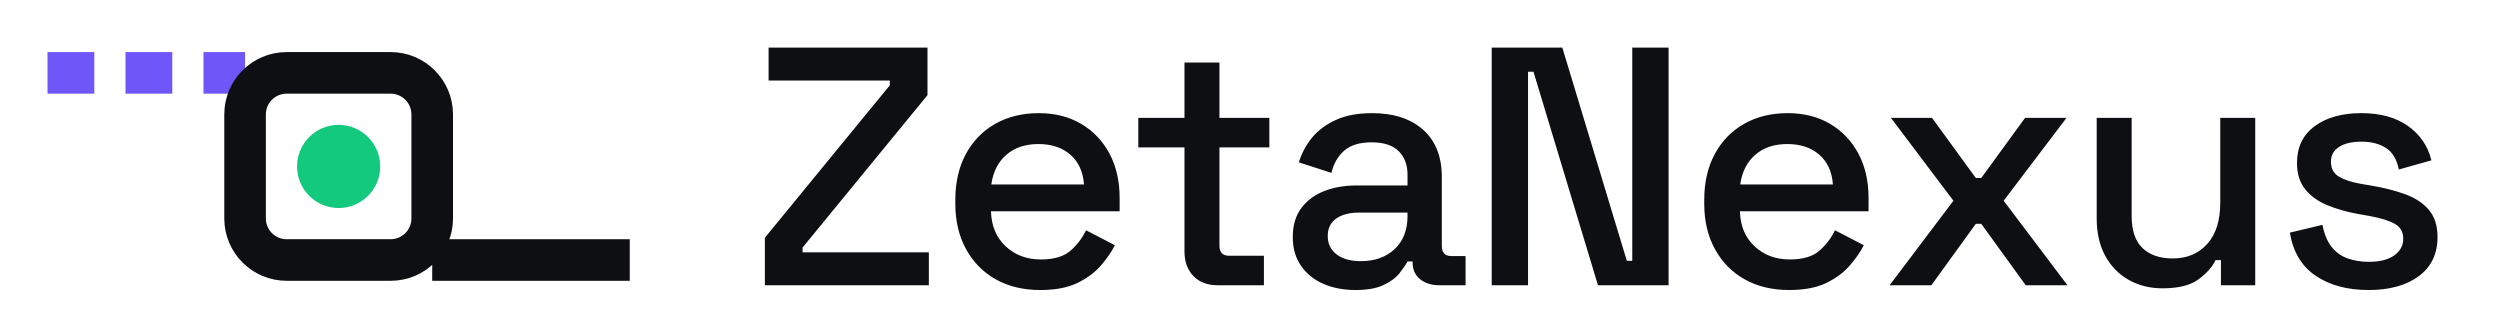
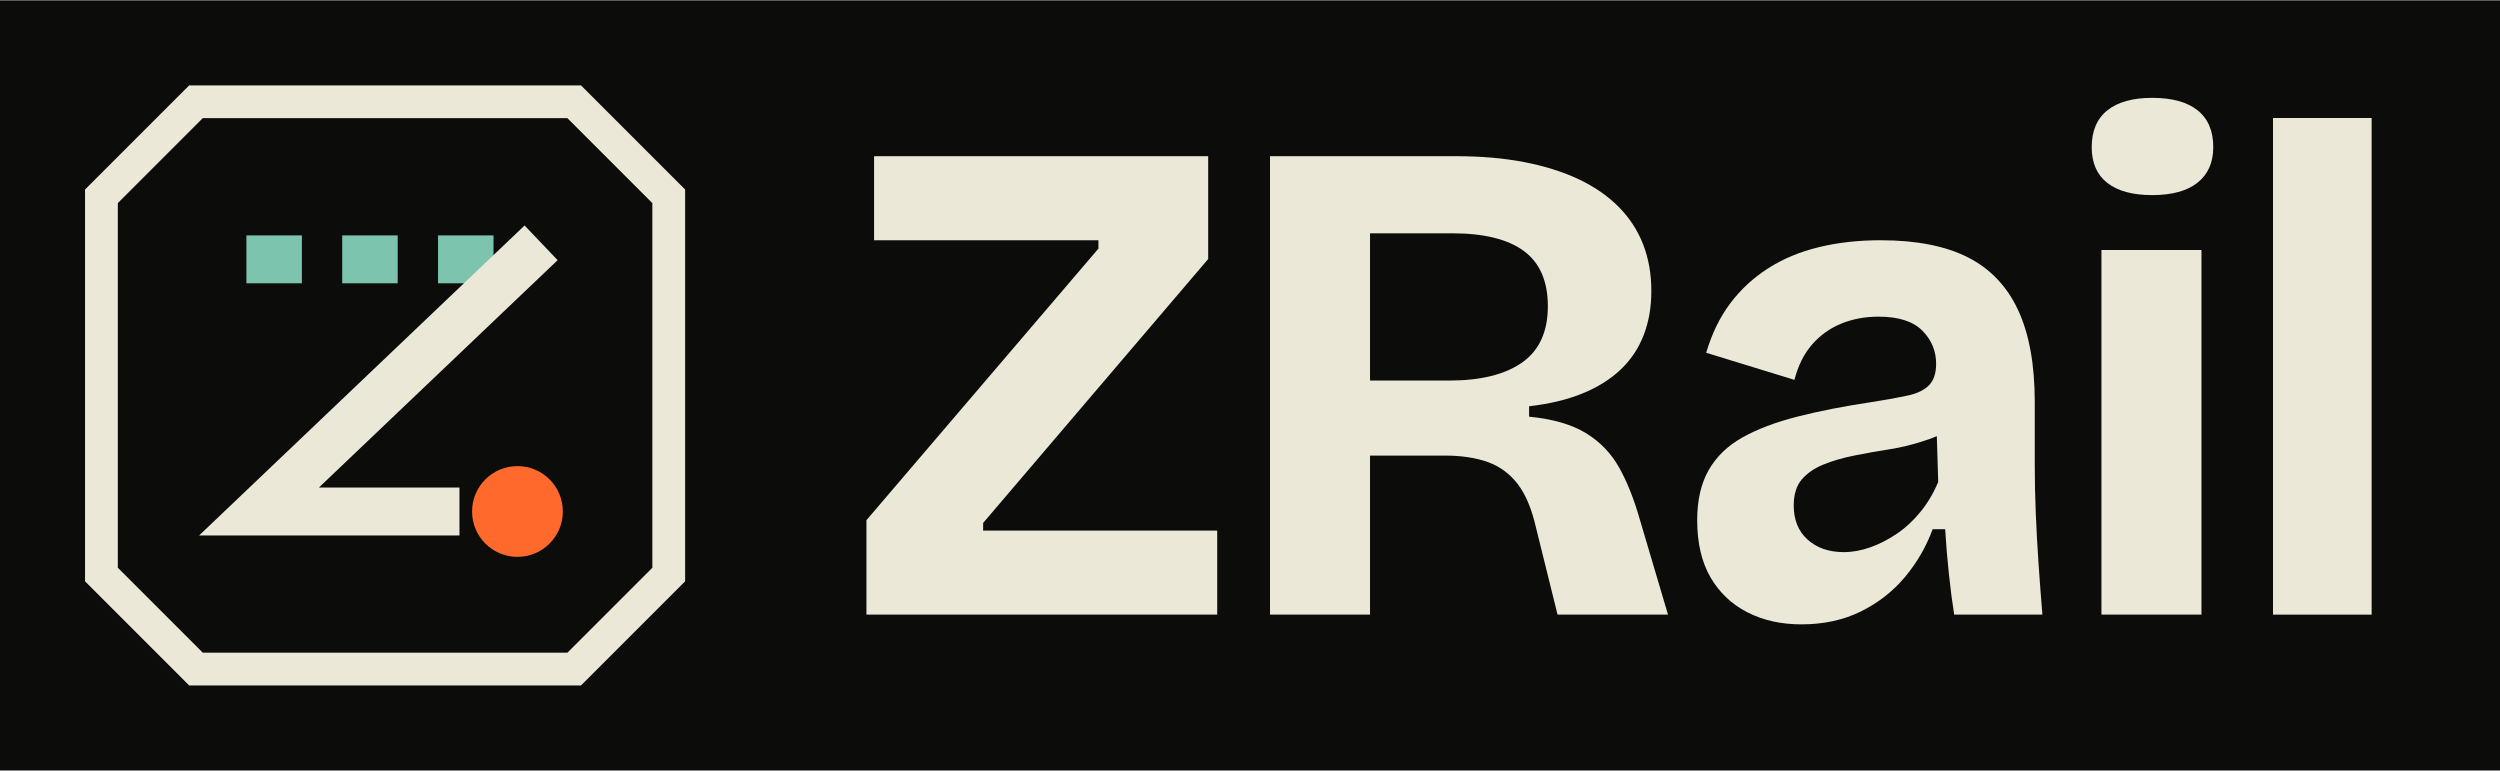
- <svg xmlns="http://www.w3.org/2000/svg" viewBox="0 0 736.40 98.00" width="736" height="98" role="img" aria-label="ZetaNexus">
-   <g transform="translate(14.00 12.25) scale(3.0625)">
-     <path d="M0 3H19" fill="none" stroke="#6e56f8" stroke-width="4" stroke-dasharray="4.5 3" />
-     <rect x="19" y="3" width="18" height="18" rx="4" fill="none" stroke="#0d0f12" stroke-width="4" />
-     <path d="M37 21H56" fill="none" stroke="#0d0f12" stroke-width="4" />
-     <circle cx="28" cy="12" r="4" fill="#12c97e" />
+ <svg xmlns="http://www.w3.org/2000/svg" viewBox="0 0 359.92 110.88" width="360" height="111" role="img" aria-label="ZRail">
+   <rect width="100%" height="100%" fill="#0c0d0b" />
+   <g transform="translate(11.88 11.88) scale(1.815)">
+     <path d="M9 1.5H39L46.5 9V39L39 46.5H9L1.5 39V9Z" fill="none" stroke="#ebe8d8" stroke-width="2.6" stroke-linejoin="miter" />
+     <path d="M13 14H35" fill="none" stroke="#7cc4ad" stroke-width="3.8" stroke-dasharray="4.4 3.2" />
+     <path d="M35 14L14 34H28" fill="none" stroke="#ebe8d8" stroke-width="3.8" stroke-linejoin="miter" stroke-linecap="square" />
+     <circle cx="34.5" cy="34" r="3.6" fill="#ff6a2c" />
  </g>
-   <g transform="translate(220.50 84.00)" fill="#0d0f12">
-     <path d="M53.10 0L4.80 0L4.80-14L41.60-58.90L41.60-60.30L5.90-60.30L5.90-70L52.70-70L52.70-56L15.90-11.10L15.90-9.70L53.10-9.70L53.10 0M85.90 1.40Q78.40 1.40 72.80-1.75Q67.20-4.90 64.05-10.65Q60.90-16.40 60.90-24L60.90-25.20Q60.90-32.90 64-38.65Q67.10-44.40 72.65-47.55Q78.20-50.70 85.50-50.70Q92.60-50.70 97.95-47.55Q103.30-44.40 106.30-38.80Q109.30-33.20 109.30-25.70L109.30-21.80L71.40-21.80Q71.60-15.30 75.75-11.45Q79.90-7.60 86.10-7.60Q91.90-7.60 94.85-10.20Q97.80-12.80 99.40-16.20L107.90-11.80Q106.50-9 103.85-5.90Q101.20-2.80 96.90-0.70Q92.60 1.40 85.90 1.40M71.50-29.70L98.80-29.70Q98.40-35.30 94.80-38.45Q91.20-41.60 85.40-41.60Q79.60-41.60 75.95-38.45Q72.30-35.30 71.50-29.70M151.80 0L138.20 0Q133.70 0 131.05-2.70Q128.40-5.40 128.40-9.90L128.40-40.60L114.80-40.60L114.80-49.30L128.40-49.30L128.40-65.60L138.70-65.60L138.70-49.30L153.40-49.30L153.40-40.60L138.70-40.60L138.70-11.70Q138.70-8.70 141.50-8.70L151.80-8.70L151.80 0M178.80 1.40Q173.50 1.40 169.35-0.40Q165.20-2.20 162.75-5.70Q160.30-9.20 160.30-14.20Q160.30-19.30 162.75-22.65Q165.20-26 169.45-27.70Q173.70-29.40 179.10-29.40L194.10-29.40L194.10-32.60Q194.10-36.90 191.50-39.50Q188.90-42.10 183.50-42.10Q178.20-42.10 175.40-39.60Q172.60-37.10 171.70-33.10L162.10-36.20Q163.30-40.20 165.95-43.45Q168.60-46.70 173-48.70Q177.40-50.70 183.60-50.70Q193.20-50.70 198.70-45.80Q204.20-40.90 204.20-31.90L204.20-11.60Q204.20-8.60 207-8.60L211.20-8.60L211.20 0L203.50 0Q200 0 197.80-1.80Q195.60-3.60 195.60-6.70L195.60-7L194.10-7Q193.30-5.50 191.70-3.50Q190.10-1.50 187-0.05Q183.90 1.40 178.80 1.40M180.30-7.10Q186.50-7.10 190.30-10.65Q194.10-14.20 194.10-20.40L194.10-21.40L179.70-21.40Q175.60-21.40 173.10-19.65Q170.60-17.90 170.60-14.50Q170.60-11.10 173.20-9.10Q175.80-7.10 180.30-7.10M229.60 0L218.90 0L218.90-70L239.70-70L258.70-7.20L260.30-7.20L260.30-70L271-70L271 0L250.20 0L231.20-62.90L229.60-62.90L229.60 0M306.50 1.40Q299 1.40 293.40-1.75Q287.80-4.90 284.65-10.65Q281.50-16.40 281.50-24L281.50-25.20Q281.50-32.90 284.60-38.65Q287.70-44.40 293.25-47.55Q298.80-50.70 306.10-50.70Q313.20-50.70 318.55-47.55Q323.90-44.40 326.90-38.80Q329.90-33.20 329.90-25.70L329.90-21.80L292-21.80Q292.20-15.30 296.35-11.45Q300.50-7.60 306.70-7.60Q312.50-7.60 315.45-10.20Q318.40-12.80 320-16.20L328.50-11.80Q327.10-9 324.45-5.90Q321.80-2.80 317.50-0.70Q313.20 1.40 306.50 1.40M292.10-29.70L319.40-29.70Q319-35.30 315.40-38.45Q311.80-41.60 306-41.60Q300.20-41.60 296.55-38.45Q292.90-35.30 292.10-29.70M348.40 0L336.10 0L354.90-24.90L336.50-49.30L348.60-49.30L361.50-31.60L363.10-31.60L376-49.30L388.20-49.30L369.70-24.90L388.50 0L376.20 0L363.10-18.10L361.50-18.10L348.40 0M416.50 0.90Q410.90 0.90 406.50-1.60Q402.10-4.10 399.60-8.70Q397.10-13.30 397.10-19.70L397.10-49.30L407.40-49.30L407.40-20.40Q407.40-14 410.60-10.95Q413.80-7.90 419.50-7.90Q425.80-7.90 429.65-12.15Q433.50-16.40 433.50-24.40L433.50-49.30L443.80-49.30L443.80 0L433.70 0L433.70-7.40L432.10-7.40Q430.70-4.40 427.10-1.75Q423.50 0.90 416.50 0.90M477.20 1.40Q467.80 1.40 461.60-2.80Q455.40-7 454-15.50L463.60-17.80Q464.40-13.70 466.30-11.30Q468.20-8.90 471.05-7.90Q473.90-6.90 477.20-6.90Q482.10-6.90 484.75-8.80Q487.40-10.70 487.40-13.70Q487.40-16.70 484.90-18.10Q482.40-19.50 477.50-20.40L474.10-21Q469.10-21.90 465-23.60Q460.90-25.30 458.50-28.30Q456.10-31.30 456.10-36Q456.10-43 461.30-46.85Q466.50-50.70 475.10-50.70Q483.40-50.70 488.75-46.95Q494.10-43.20 495.70-36.80L486.10-34.10Q485.20-38.60 482.30-40.45Q479.40-42.30 475.10-42.30Q470.90-42.30 468.50-40.75Q466.10-39.20 466.10-36.40Q466.10-33.40 468.45-32Q470.80-30.60 474.80-29.90L478.30-29.30Q483.60-28.40 488-26.80Q492.40-25.20 494.95-22.20Q497.50-19.20 497.50-14.20Q497.50-6.80 492-2.70Q486.50 1.40 477.20 1.40" />
+   <g transform="translate(121.44 88.44)" fill="#ebe8d8">
+     <path d="M53.80 0L3.30 0L3.30-13.60L36.70-52.70L36.70-53.90L4.40-53.90L4.40-66L52.50-66L52.50-51.20L20.10-13.20L20.10-12.10L53.80-12.10" />
+     <path d="M75.80 0L61.40 0L61.40-66L88.20-66Q93.60-66 98-65.15Q102.40-64.30 105.80-62.70Q109.20-61.10 111.55-58.75Q113.90-56.40 115.10-53.35Q116.30-50.30 116.30-46.60Q116.30-43.10 115.20-40.25Q114.10-37.40 111.90-35.30Q109.70-33.20 106.40-31.85Q103.10-30.50 98.70-30L98.70-28.50Q103.80-28 106.85-26.15Q109.90-24.30 111.65-21.20Q113.40-18.10 114.70-13.50L118.70 0L102.80 0L99.70-12.50Q98.80-16.50 97.10-18.75Q95.40-21 92.80-21.95Q90.20-22.90 86.50-22.90L75.80-22.90L75.80 0M75.80-54.90L75.80-33.70L87.20-33.70Q94-33.70 97.70-36.30Q101.40-38.90 101.40-44.40Q101.40-49.80 97.95-52.35Q94.50-54.90 87.60-54.90" />
+     <path d="M137.90 1.40Q133.50 1.40 130.10-0.35Q126.70-2.10 124.80-5.40Q122.90-8.70 122.90-13.60Q122.90-17.90 124.55-20.80Q126.20-23.70 129.40-25.50Q132.60-27.30 137.30-28.50Q142-29.70 148-30.60Q151.20-31.10 153.25-31.55Q155.30-32 156.30-33.05Q157.30-34.10 157.30-36.10Q157.30-38.90 155.30-40.90Q153.30-42.90 149-42.90Q146.10-42.90 143.65-41.90Q141.20-40.90 139.45-38.90Q137.70-36.90 136.90-33.80L124.20-37.70Q125.40-41.80 127.65-44.80Q129.90-47.80 133.10-49.85Q136.30-51.90 140.40-52.90Q144.50-53.90 149.30-53.90Q157-53.90 161.85-51.45Q166.70-49 169.10-43.85Q171.50-38.70 171.50-30.60L171.50-21.60Q171.50-18.10 171.65-14.50Q171.80-10.90 172.05-7.25Q172.30-3.60 172.60 0L159.90 0Q159.50-2.50 159.15-5.75Q158.80-9 158.60-12.30L156.80-12.30Q155.40-8.50 152.80-5.40Q150.20-2.30 146.45-0.45Q142.70 1.40 137.90 1.40M144-9Q145.90-9 147.85-9.70Q149.80-10.40 151.65-11.65Q153.50-12.90 155.05-14.80Q156.60-16.70 157.60-19.10L157.40-25.70Q156.50-25.30 155.50-25Q153.10-24.20 150.55-23.80Q148-23.40 145.50-22.90Q143-22.40 141.05-21.60Q139.10-20.80 137.95-19.45Q136.80-18.10 136.80-15.70Q136.80-12.60 138.80-10.80Q140.80-9 144-9" />
+     <path d="M195.50 0L181.10 0L181.10-52.50L195.50-52.50L195.50 0M188.40-60.40Q184.20-60.40 181.95-62.15Q179.70-63.90 179.70-67.30Q179.70-70.80 181.95-72.60Q184.20-74.40 188.40-74.40Q192.70-74.40 194.95-72.60Q197.20-70.80 197.20-67.30Q197.20-64 194.95-62.20Q192.70-60.40 188.40-60.40" />
+     <path d="M220 0L205.80 0L205.80-71.50L220-71.50" />
  </g>
</svg>
